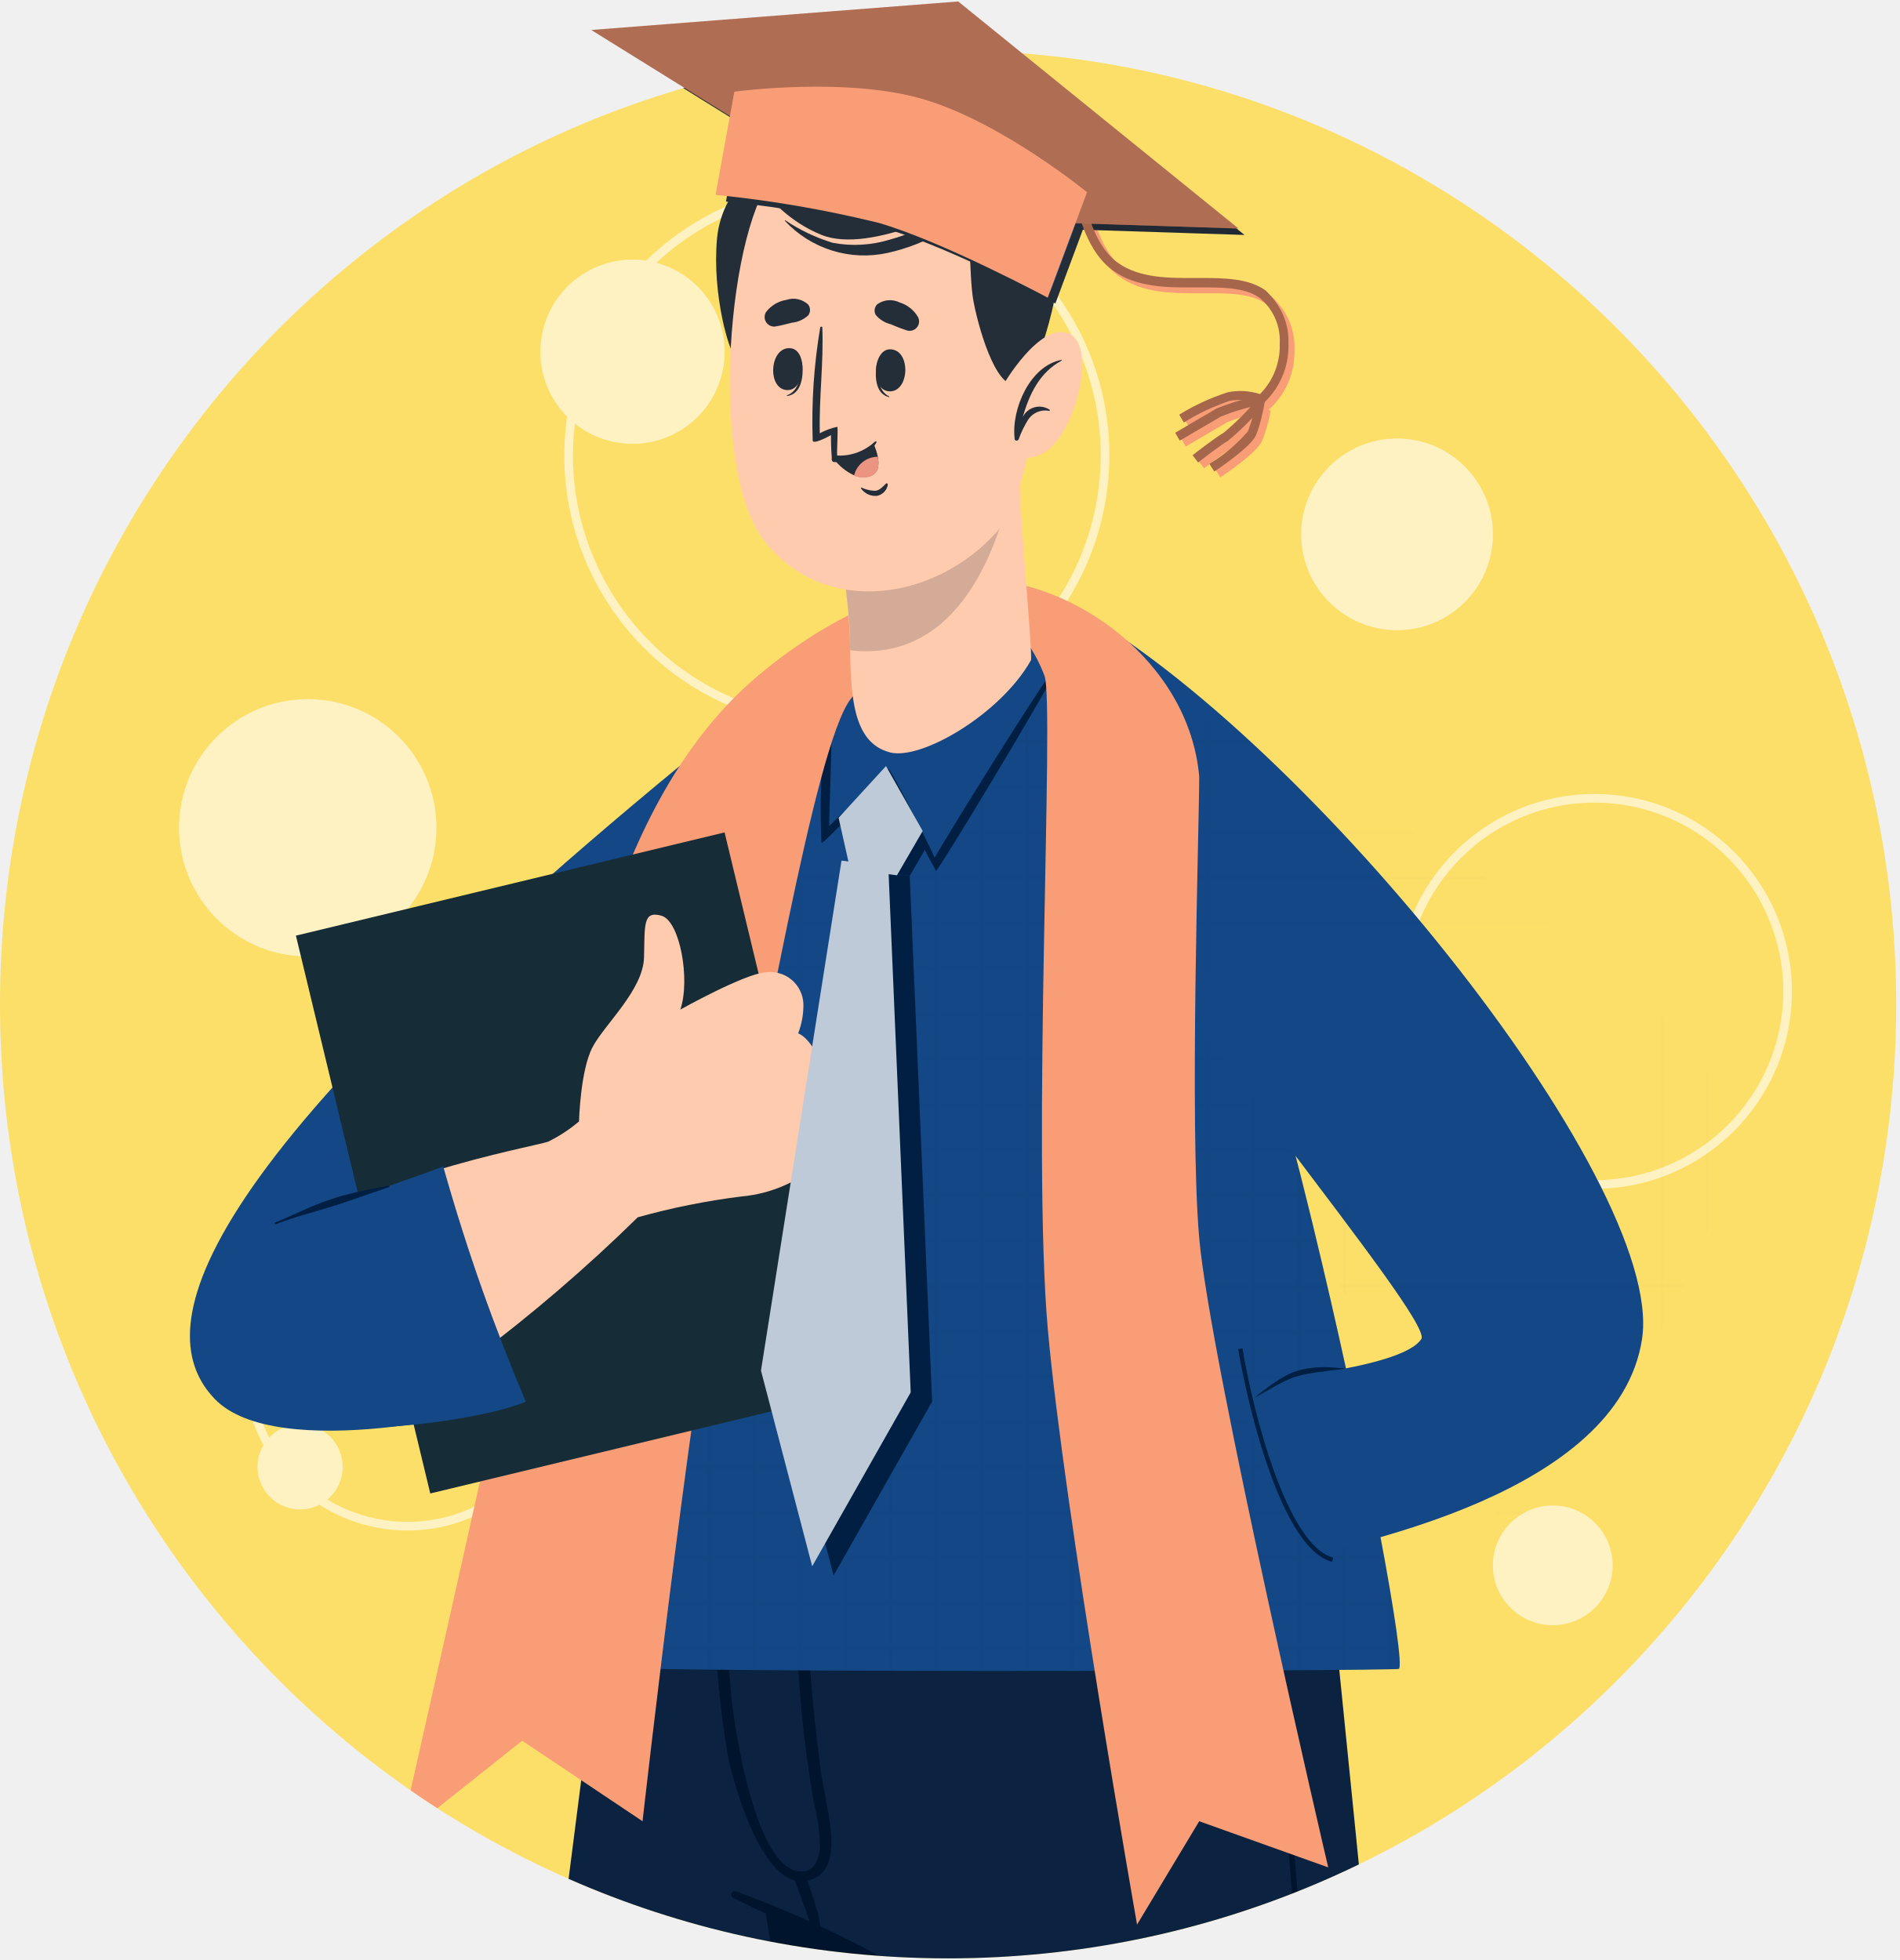
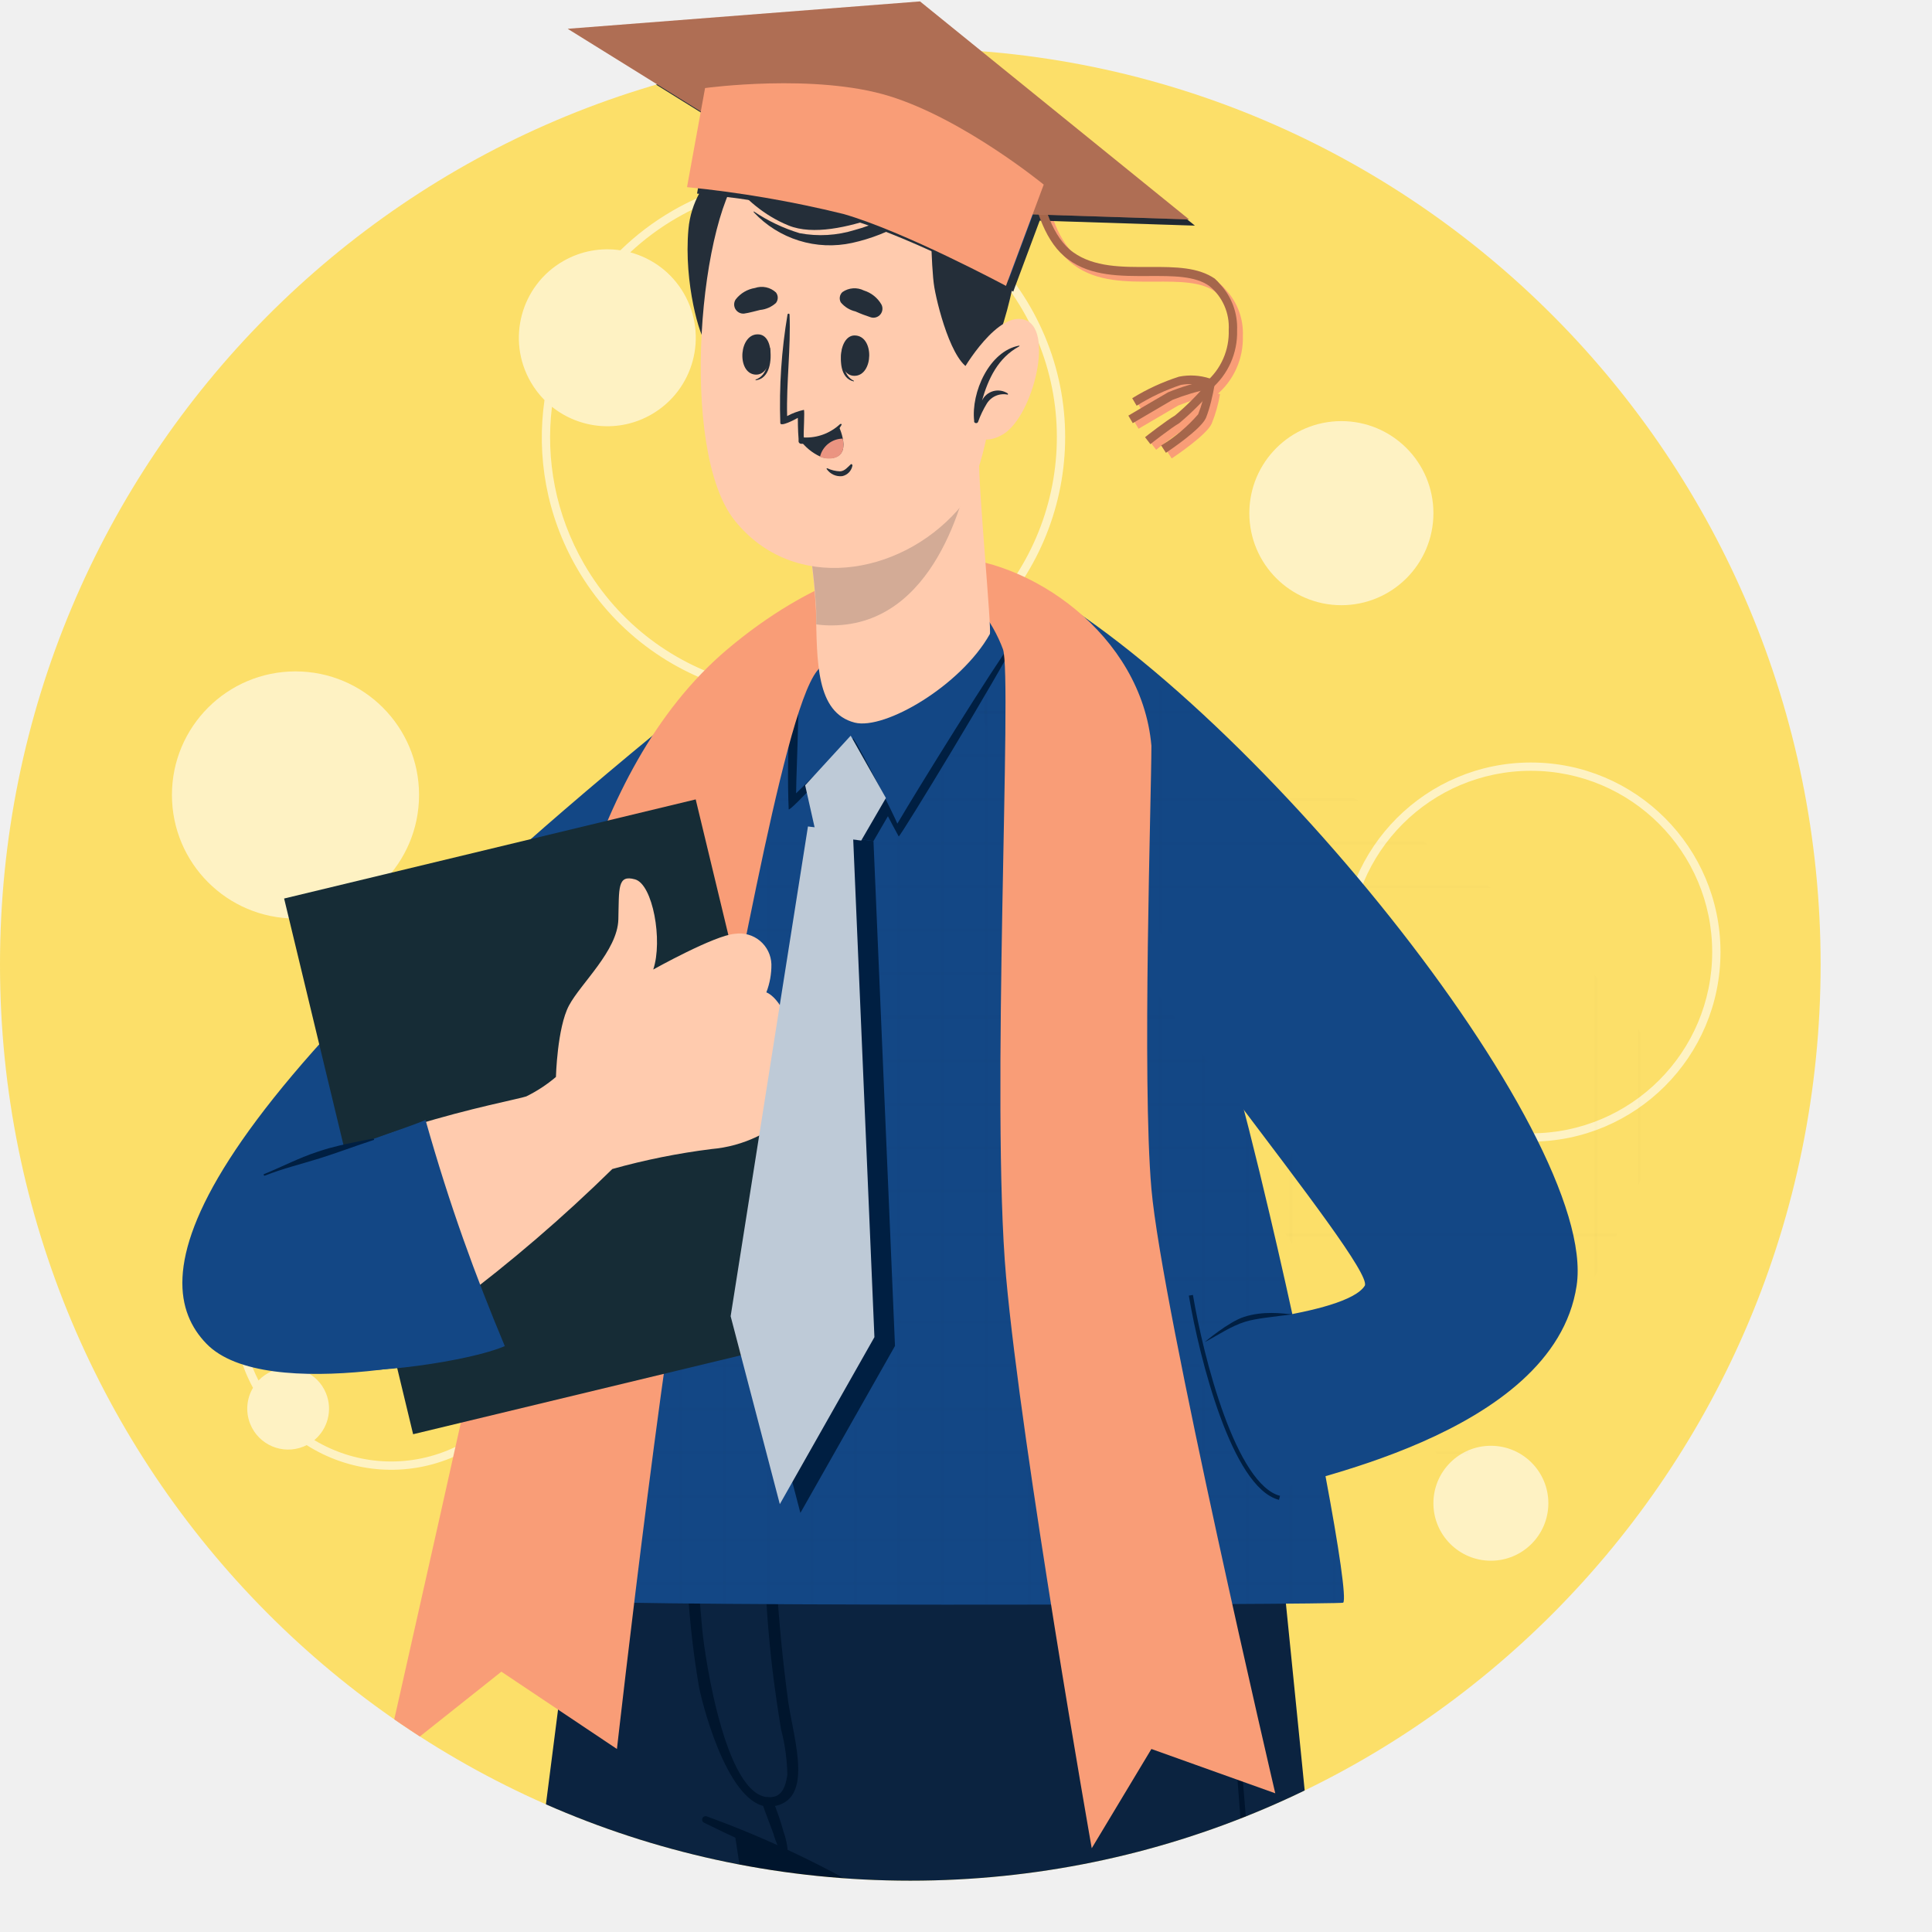
- <svg xmlns="http://www.w3.org/2000/svg" width="220" viewBox="0 0 220 227" fill="none">
+ <svg xmlns="http://www.w3.org/2000/svg" viewBox="0 0 233 233" fill="none">
  <ellipse cx="109.784" cy="116.326" rx="109.784" ry="110.484" fill="#FCDF69" />
  <path opacity="0.6" fill-rule="evenodd" clip-rule="evenodd" d="M206.491 114.819C206.491 126.892 196.704 136.679 184.631 136.679C184.043 136.679 183.46 136.656 182.883 136.61C182.909 136.354 182.922 136.094 182.922 135.83C182.922 131.545 179.448 128.071 175.163 128.071C172.911 128.071 170.883 129.031 169.466 130.563C165.338 126.587 162.771 121.003 162.771 114.819C162.771 102.746 172.558 92.959 184.631 92.959C196.704 92.959 206.491 102.746 206.491 114.819ZM168.833 131.342C164.481 127.18 161.771 121.316 161.771 114.819C161.771 102.194 172.006 91.959 184.631 91.959C197.256 91.959 207.491 102.194 207.491 114.819C207.491 127.444 197.256 137.679 184.631 137.679C183.987 137.679 183.35 137.653 182.719 137.601C181.918 141.033 178.839 143.59 175.163 143.59C170.878 143.59 167.404 140.116 167.404 135.83C167.404 134.158 167.933 132.609 168.833 131.342Z" fill="white" />
  <path opacity="0.6" fill-rule="evenodd" clip-rule="evenodd" d="M81.623 26.276C96.237 17.839 114.923 22.846 123.36 37.46C131.798 52.074 126.791 70.76 112.177 79.197C97.563 87.634 78.877 82.627 70.44 68.014C66.996 62.049 65.792 55.407 66.567 49.059C69.898 51.73 74.657 52.237 78.577 49.974C83.679 47.029 85.427 40.505 82.482 35.402C81.009 32.852 78.643 31.14 76.007 30.433C77.68 28.869 79.555 27.47 81.623 26.276ZM65.666 48.248C65.035 47.611 64.475 46.883 64.005 46.07C61.06 40.968 62.808 34.444 67.91 31.498C70.084 30.243 72.516 29.84 74.819 30.185C76.671 28.375 78.777 26.765 81.123 25.41C96.215 16.697 115.513 21.868 124.227 36.96C132.94 52.052 127.769 71.35 112.677 80.063C97.585 88.776 78.287 83.606 69.574 68.514C65.892 62.137 64.689 55.01 65.666 48.248Z" fill="white" />
  <path opacity="0.6" fill-rule="evenodd" clip-rule="evenodd" d="M63.866 151.475C67.607 160.688 63.17 171.189 53.957 174.929C48.502 177.144 42.595 176.492 37.908 173.678C39.513 172.342 40.147 170.073 39.319 168.034C38.295 165.511 35.419 164.295 32.896 165.32C32.224 165.592 31.646 165.996 31.177 166.489C30.933 166.014 30.708 165.524 30.503 165.02C26.763 155.807 31.2 145.306 40.413 141.566C49.626 137.826 60.126 142.262 63.866 151.475ZM30.512 167.369C30.167 166.737 29.854 166.079 29.577 165.396C25.629 155.671 30.312 144.588 40.036 140.64C49.761 136.692 60.845 141.374 64.793 151.099C68.741 160.824 64.058 171.908 54.334 175.856C48.416 178.258 41.996 177.465 36.986 174.284C36.863 174.347 36.736 174.404 36.606 174.457C34.082 175.482 31.206 174.267 30.182 171.743C29.579 170.258 29.752 168.65 30.512 167.369Z" fill="white" />
  <circle opacity="0.6" cx="161.771" cy="61.887" r="11.1" fill="white" />
  <circle opacity="0.6" cx="179.801" cy="181.292" r="6.931" fill="white" />
  <circle opacity="0.6" cx="35.637" cy="95.872" r="14.901" fill="white" />
  <mask id="mask0" mask-type="alpha" maskUnits="userSpaceOnUse" x="0" y="5" width="220" height="222">
    <ellipse cx="109.784" cy="116.326" rx="109.784" ry="110.484" fill="#FCDF69" />
  </mask>
  <g mask="url(#mask0)">
    <path d="M127.354 166.441C127.354 166.441 113.821 318.814 111.614 330.442C111.09 333.091 110.773 347.492 110.58 366.004C110.097 406.394 110.58 485.077 110.58 485.077H47.07C47.07 485.077 48.725 353.051 51.581 329.794C54.436 306.537 72.383 166.441 72.383 166.441H127.354Z" fill="#0B2340" />
    <path d="M98.385 396.021L98.592 368.432C98.592 359.493 98.592 350.499 99.075 341.643C99.93 323.573 103.6 305.778 106.207 287.956C108.814 270.133 110.98 252.09 112.952 234.157C115.159 214.018 117.091 193.85 119.187 173.697C119.187 173.572 119.408 173.572 119.394 173.697C116.401 209.672 113.063 245.648 108.083 281.417C106.841 290.319 105.462 299.198 103.945 308.054C102.469 317.034 100.993 325.987 100.289 335.077C99.585 344.168 99.475 352.872 99.392 361.769C99.3 370.966 99.209 380.162 99.117 389.358C98.91 409.815 98.909 447.157 98.716 467.627C98.716 468.014 98.096 468 98.096 467.627C98.275 449.391 98.22 414.271 98.385 396.021Z" fill="#242E39" />
    <path d="M140.803 166.441C140.803 166.441 113.877 318.814 111.669 330.442C111.145 333.091 110.828 347.492 110.635 366.004L80.287 166.386L140.803 166.441Z" fill="#00152D" />
    <path d="M121.105 486.346L184.559 483.657C184.559 483.657 168.254 340.636 167.937 332.07C167.095 309.847 152.335 166.386 152.335 166.386H74.769C74.769 166.386 79.653 199.492 88.026 220.501C93.655 222.464 99.09 224.944 104.262 227.909C104.262 227.909 108.897 328.166 109.159 340.002C109.697 363.383 121.105 486.346 121.105 486.346Z" fill="#0B2340" />
    <path d="M146.666 174.897C149.549 211.024 152.501 247.152 155.811 283.252C159.122 319.352 172.365 443.901 175.455 463.958C175.455 464.096 175.275 464.151 175.248 463.958C168.847 428.286 165.123 380.35 161.108 344.333C157.094 308.316 153.839 272.216 150.928 236.116C149.273 215.687 147.783 195.243 146.224 174.814C146.169 174.593 146.666 174.607 146.666 174.897Z" fill="#00142D" />
    <path d="M85.267 219.066C91.842 221.46 98.197 224.418 104.262 227.908C104.313 227.932 104.353 227.975 104.372 228.028C104.391 228.081 104.389 228.14 104.365 228.191C104.341 228.242 104.298 228.282 104.245 228.301C104.192 228.321 104.134 228.318 104.082 228.295C97.682 225.536 91.157 222.929 84.922 219.825C84.872 219.802 84.827 219.77 84.79 219.73C84.753 219.69 84.724 219.643 84.704 219.592C84.685 219.541 84.676 219.486 84.678 219.431C84.68 219.377 84.692 219.323 84.715 219.273C84.738 219.223 84.77 219.178 84.81 219.141C84.85 219.104 84.897 219.075 84.948 219.055C84.999 219.036 85.054 219.027 85.109 219.029C85.163 219.031 85.217 219.044 85.267 219.066Z" fill="#00152D" />
    <path d="M83.212 175.104C83.212 174.883 83.625 174.828 83.612 175.104C83.612 182.704 84.053 189.395 84.688 196.485C84.991 199.782 87.639 218.004 93.35 216.68C94.316 216.445 94.73 215.507 94.951 214.073C94.924 212.209 94.669 210.356 94.192 208.555C93.557 204.734 93.047 200.913 92.716 197.064C92.056 189.888 92.134 182.664 92.95 175.504C92.962 175.463 92.986 175.427 93.019 175.401C93.053 175.376 93.094 175.362 93.137 175.362C93.179 175.362 93.22 175.376 93.254 175.401C93.287 175.427 93.312 175.463 93.323 175.504C93.149 185.447 93.73 195.389 95.061 205.244C95.778 209.99 98.165 217.121 93.212 217.852C88.26 218.584 84.936 206.638 84.287 203.382C82.702 194.043 82.341 184.537 83.212 175.104V175.104Z" fill="#00152D" />
    <path d="M93.213 217.176C93.727 218.407 94.16 219.669 94.509 220.956C94.867 221.951 95.044 223.002 95.033 224.06C95.033 224.253 94.744 224.28 94.647 224.143C94.034 223.213 93.569 222.194 93.268 221.122C92.84 219.949 92.371 218.79 91.971 217.618C91.912 217.453 91.922 217.272 91.997 217.114C92.072 216.956 92.206 216.835 92.371 216.776C92.536 216.718 92.717 216.727 92.875 216.802C93.032 216.877 93.154 217.012 93.213 217.176V217.176Z" fill="#00152D" />
    <path d="M24.889 162.044C17.619 154.542 19.564 136.373 84.825 83.724C105.517 67.025 104.276 80.988 97.351 92.359C90.426 103.73 78.273 126.125 78.273 126.125C78.273 126.125 65.417 159.809 61.403 161.707C57.388 163.606 32.048 169.454 24.889 162.044Z" fill="#134785" />
    <path d="M161.991 193.285C161.771 193.533 66.341 193.823 65.43 192.843C64.217 191.464 84.494 88.723 98.096 74.708C100.496 72.225 112.635 70.377 118.442 75.136C134.637 88.378 139.134 100.89 143.272 111.484C146.293 119.333 149.894 132.7 153.108 146.398C158.446 168.965 162.777 192.388 161.991 193.285Z" fill="#134785" />
    <path d="M86.55 97.289C85.377 100.793 84.563 103.373 83.791 106.131C83.715 104.168 83.743 102.202 83.874 100.241C83.874 100.117 83.68 100.089 83.667 100.241C83.547 100.995 83.437 101.754 83.336 102.517C83.239 103.248 83.06 103.897 82.977 104.697C82.789 106.225 82.71 107.765 82.743 109.304C82.721 109.381 82.721 109.462 82.743 109.539C82.467 110.504 82.191 111.497 81.887 112.615C80.223 118.611 78.655 124.643 77.183 130.713C74.259 142.834 71.67 155.078 69.417 167.447C68.121 174.414 66.907 181.421 66.079 188.456C66.072 188.475 66.07 188.495 66.073 188.515C66.076 188.534 66.083 188.553 66.095 188.569C66.106 188.585 66.122 188.598 66.139 188.607C66.157 188.617 66.176 188.621 66.196 188.621C66.216 188.621 66.236 188.617 66.253 188.607C66.271 188.598 66.286 188.585 66.297 188.569C66.309 188.553 66.316 188.534 66.319 188.515C66.322 188.495 66.32 188.475 66.313 188.456C67.693 182.345 68.921 176.166 70.259 170.027C71.597 163.889 72.866 157.847 74.218 151.749C76.976 139.528 79.735 127.333 82.687 115.139C84.301 108.242 85.529 104.255 87.088 97.358C87.092 97.323 87.09 97.287 87.081 97.253C87.071 97.218 87.055 97.186 87.033 97.158C87.012 97.13 86.984 97.106 86.954 97.088C86.923 97.071 86.889 97.059 86.853 97.055C86.782 97.046 86.71 97.065 86.653 97.109C86.596 97.153 86.559 97.218 86.55 97.289V97.289Z" fill="#242E39" />
    <g opacity="0.1">
      <path opacity="0.1" d="M119.077 75.577H97.378L97.668 75.218H118.58L118.732 75.342L119.077 75.577Z" fill="black" />
      <path opacity="0.1" d="M124.815 80.833H94.164C94.164 80.709 94.275 80.598 94.344 80.474H124.443L124.815 80.833Z" fill="black" />
      <path opacity="0.1" d="M129.588 86.061H91.778L91.916 85.716H129.312L129.588 86.061Z" fill="black" />
      <path opacity="0.1" d="M133.533 91.33H89.722L89.86 90.985H133.299L133.533 91.33Z" fill="black" />
      <path opacity="0.1" d="M136.748 96.586H87.888L88.012 96.227H136.541L136.748 96.586Z" fill="black" />
      <path opacity="0.1" d="M139.369 101.841H86.177C86.177 101.717 86.26 101.593 86.288 101.483H139.189C139.257 101.598 139.317 101.718 139.369 101.841V101.841Z" fill="black" />
      <path opacity="0.1" d="M141.576 107.084H84.591L84.688 106.739H141.451C141.499 106.851 141.54 106.967 141.576 107.084V107.084Z" fill="black" />
      <path opacity="0.1" d="M143.617 112.339H83.046L83.143 111.994H143.479C143.519 112.111 143.565 112.226 143.617 112.339V112.339Z" fill="black" />
      <path opacity="0.1" d="M145.41 117.594H81.584C81.584 117.47 81.584 117.36 81.68 117.25H145.286V117.374C145.321 117.451 145.362 117.525 145.41 117.594V117.594Z" fill="black" />
      <path opacity="0.1" d="M147.011 122.85H80.177C80.177 122.726 80.246 122.602 80.273 122.492H146.914C146.942 122.602 146.983 122.685 147.011 122.85Z" fill="black" />
      <path opacity="0.1" d="M148.5 128.106H78.825L78.908 127.747H148.404C148.442 127.865 148.475 127.985 148.5 128.106V128.106Z" fill="black" />
      <path opacity="0.1" d="M149.907 133.348H77.514C77.535 133.231 77.563 133.116 77.597 133.003H149.825C149.838 133.113 149.88 133.224 149.907 133.348Z" fill="black" />
      <path opacity="0.1" d="M151.246 138.604H76.232L76.314 138.259H151.163L151.246 138.604Z" fill="black" />
      <path opacity="0.1" d="M152.515 143.859H74.935L75.018 143.5H152.377C152.429 143.617 152.475 143.737 152.515 143.859V143.859Z" fill="black" />
      <path opacity="0.1" d="M153.756 149.115H73.749L73.831 148.756H153.646L153.756 149.115Z" fill="black" />
      <path opacity="0.1" d="M154.942 154.412H72.59L72.673 154.067H154.942V154.412Z" fill="black" />
      <path opacity="0.1" d="M156.115 159.612H71.459C71.466 159.497 71.466 159.382 71.459 159.267H155.963L156.115 159.612Z" fill="black" />
      <path opacity="0.1" d="M157.232 164.868H70.328C70.359 164.755 70.382 164.639 70.397 164.523H157.149C157.191 164.647 157.205 164.758 157.232 164.868Z" fill="black" />
      <path opacity="0.1" d="M158.308 170.123H69.265C69.295 170.005 69.318 169.886 69.334 169.765H158.239C158.267 169.889 158.294 170.013 158.308 170.123Z" fill="black" />
      <path opacity="0.1" d="M159.357 175.365H68.231C68.231 175.255 68.231 175.145 68.3 175.021H159.343C159.341 175.136 159.345 175.251 159.357 175.365V175.365Z" fill="black" />
      <path opacity="0.1" d="M160.336 180.621H67.238C67.238 180.511 67.238 180.387 67.238 180.276H160.226C160.295 180.387 160.322 180.511 160.336 180.621Z" fill="black" />
      <path opacity="0.1" d="M161.246 185.876H66.313C66.313 185.766 66.313 185.656 66.313 185.532H161.136C161.205 185.656 161.233 185.766 161.246 185.876Z" fill="black" />
      <path opacity="0.1" d="M161.977 191.133H65.513V190.774H161.909C161.938 190.892 161.961 191.012 161.977 191.133V191.133Z" fill="black" />
      <path opacity="0.1" d="M160.75 182.939C160.874 183.642 160.984 184.318 161.095 184.953V193.326H160.75V182.939Z" fill="black" />
      <path opacity="0.1" d="M155.494 156.798C155.618 157.336 155.729 157.888 155.853 158.426V193.395H155.494V156.798Z" fill="black" />
      <path opacity="0.1" d="M150.252 134.672C150.363 135.127 150.487 135.583 150.597 136.052V193.45H150.252V134.672Z" fill="black" />
      <path opacity="0.1" d="M145.286 117.25V193.477H144.941V116.325C145.093 116.629 145.19 116.932 145.286 117.25Z" fill="black" />
      <path opacity="0.1" d="M140.086 103.483V193.492H139.769V102.683C139.865 102.945 139.975 103.221 140.086 103.483Z" fill="black" />
      <path opacity="0.1" d="M134.844 93.358V193.519H134.485V92.82C134.609 92.985 134.734 93.165 134.844 93.358Z" fill="black" />
      <path opacity="0.1" d="M129.588 86.061V193.519H129.23V85.633L129.312 85.73L129.588 86.061Z" fill="black" />
      <path opacity="0.1" d="M124.333 80.363V193.477H123.988V80.019L124.333 80.363Z" fill="black" />
      <path opacity="0.1" d="M119.077 75.632V193.533H118.732V75.343L119.008 75.577C119.036 75.588 119.061 75.607 119.077 75.632V75.632Z" fill="black" />
      <path opacity="0.1" d="M113.835 72.887V193.533H113.476V72.79L113.835 72.887Z" fill="black" />
      <path opacity="0.1" d="M108.579 72.197V193.519H108.221V72.128L108.579 72.197Z" fill="black" />
      <path opacity="0.1" d="M103.324 72.638V193.505H102.979V72.707L103.324 72.638Z" fill="black" />
      <path opacity="0.1" d="M98.068 74.777V193.491H97.723V75.163C97.834 75.025 97.958 74.901 98.068 74.777Z" fill="black" />
      <path opacity="0.1" d="M92.868 83.688V193.464H92.523V84.488C92.578 84.198 92.688 83.936 92.868 83.688Z" fill="black" />
      <path opacity="0.1" d="M87.57 97.524V193.423H87.212V98.614C87.35 98.241 87.46 97.855 87.57 97.524Z" fill="black" />
      <path opacity="0.1" d="M82.315 114.946V193.381H81.97V116.201C82.08 115.787 82.191 115.36 82.315 114.946Z" fill="black" />
      <path opacity="0.1" d="M77.059 135.169V193.312H76.714V136.59C76.825 136.107 76.949 135.638 77.059 135.169Z" fill="black" />
      <path opacity="0.1" d="M71.803 158.012V193.201H71.459V159.612C71.466 159.497 71.466 159.382 71.459 159.267C71.624 158.853 71.721 158.426 71.803 158.012Z" fill="black" />
      <path opacity="0.1" d="M66.562 184.359V193.036H66.203V186.539C66.203 186.346 66.272 186.153 66.313 185.946C66.355 185.739 66.313 185.725 66.313 185.601C66.424 185.16 66.493 184.76 66.562 184.359Z" fill="black" />
    </g>
    <path d="M128.578 102.272C133.056 114.126 165.771 152.451 164.598 155.051C162.331 158.711 143.969 160.007 143.969 160.007C143.969 165.737 150.447 181.289 152.971 180.008C155.496 178.727 187.391 173.364 190.142 155.051C192.893 136.737 149.997 83.517 122.675 69.459C113.038 65.672 121.546 83.693 128.578 102.272Z" fill="#134785" />
    <g opacity="0.1">
      <path opacity="0.1" d="M122.484 75.577H119.242C120.313 75.369 121.414 75.369 122.484 75.577V75.577Z" fill="black" />
      <path opacity="0.1" d="M135.203 80.832H116.318C116.318 80.708 116.318 80.584 116.318 80.474H134.527L134.885 80.653C134.987 80.72 135.093 80.779 135.203 80.832Z" fill="black" />
      <path opacity="0.1" d="M145.383 86.075H118.167L118.001 85.73H144.735L144.997 85.868L145.341 86.061L145.383 86.075Z" fill="black" />
      <path opacity="0.1" d="M163.881 96.586H125.257L124.953 96.227H163.247L163.881 96.586Z" fill="black" />
      <path opacity="0.1" d="M172.185 101.842H129.919L129.588 101.483H171.634L172.185 101.842Z" fill="black" />
      <path opacity="0.1" d="M179.772 107.083H134.803L134.485 106.752H179.276L179.772 107.083Z" fill="black" />
      <path opacity="0.1" d="M195.084 148.756L194.918 149.115H155.246L154.997 148.756H195.084Z" fill="black" />
      <path opacity="0.1" d="M177.248 175.021L176.958 175.365H173.316L173.068 175.021H177.248Z" fill="black" />
      <path opacity="0.1" d="M197.526 124.064C197.651 124.251 197.766 124.444 197.87 124.643V142.19C197.76 142.507 197.65 142.824 197.526 143.142V124.064Z" fill="black" />
      <path opacity="0.1" d="M192.615 117.954V153.433L192.284 154.012V117.595C192.401 117.708 192.511 117.828 192.615 117.954V117.954Z" fill="black" />
      <path opacity="0.1" d="M155.853 139.017V150.053L155.494 149.529V139.666L155.853 139.017Z" fill="black" />
      <path opacity="0.1" d="M140.086 83.302V112.629L139.81 112.339V83.123L140.086 83.302Z" fill="black" />
      <path opacity="0.1" d="M134.844 80.653V107.125L134.527 106.794V80.585L134.844 80.653Z" fill="black" />
      <path opacity="0.1" d="M129.588 78.115V101.483C129.476 101.343 129.356 101.21 129.23 101.083V77.963L129.588 78.115Z" fill="black" />
      <path opacity="0.1" d="M124.333 75.991V95.414L123.988 94.986V75.908L124.333 75.991Z" fill="black" />
      <path opacity="0.1" d="M119.077 75.618V87.757C118.953 87.55 118.842 87.344 118.732 87.137V75.784L119.077 75.618Z" fill="black" />
    </g>
    <path d="M108.322 96.3L104.073 88.782L98.583 94.769L99.921 100.728L105.342 101.432L108.322 96.3Z" fill="#001F42" />
    <path d="M105.342 101.432L107.936 162.321L96.528 182.46L90.596 159.796L99.921 100.729L105.342 101.432Z" fill="#001F42" />
    <path d="M98.261 73.963L103.462 86.488L118.925 70.376L123.422 75.439C123.422 75.439 108.4 100.931 108.248 99.786L102.937 88.999L95.626 96.627L96.013 77.66L98.261 73.963Z" fill="#134785" />
    <path d="M95.24 87.247C95.406 84.116 95.489 80.957 95.806 77.839C95.806 77.729 95.985 77.688 96.013 77.839C96.675 80.846 96.013 92.82 96.013 95.675C96.33 95.344 102.91 88.944 102.91 89.054C104.055 90.765 107.959 98.627 108.221 99.331C110.593 95.289 119.711 80.571 122.525 76.736C122.541 76.716 122.563 76.702 122.588 76.697C122.613 76.691 122.639 76.694 122.661 76.706C122.684 76.717 122.702 76.736 122.712 76.759C122.723 76.782 122.725 76.808 122.719 76.832C120.622 81.109 108.579 100.931 108.386 100.876C106.352 97.171 104.511 93.363 102.868 89.468C101.765 90.847 95.157 98.062 95.116 97.593C94.976 94.144 95.018 90.691 95.24 87.247V87.247Z" fill="#001F42" />
    <path d="M85.35 144.866C79.087 145.46 73.349 147.887 67.486 149.984C67.46 149.984 67.436 149.994 67.418 150.012C67.4 150.031 67.389 150.055 67.389 150.081C67.389 150.106 67.4 150.131 67.418 150.149C67.436 150.167 67.46 150.177 67.486 150.177C73.293 148.039 79.46 147.073 85.336 145.156C85.57 145.101 85.515 144.839 85.35 144.866Z" fill="#242E39" />
    <path d="M88.964 155.254C87.553 155.535 86.185 155.999 84.894 156.633C83.515 157.226 82.136 157.819 80.756 158.454C77.997 159.709 75.238 161.02 72.48 162.427C72.355 162.427 72.48 162.689 72.48 162.634C75.238 161.378 77.997 160.178 80.839 159.047C82.218 158.482 83.598 157.93 85.074 157.392C86.443 156.962 87.762 156.384 89.005 155.668C89.06 155.662 89.111 155.635 89.145 155.592C89.18 155.55 89.197 155.495 89.192 155.44C89.186 155.385 89.159 155.335 89.116 155.3C89.073 155.265 89.019 155.248 88.964 155.254V155.254Z" fill="#242E39" />
    <path d="M113.675 67.176C124.131 67.176 137.69 76.54 138.86 89.935C138.86 95.913 137.713 130.232 138.86 143.368C140.115 157.748 153.798 216.272 153.798 216.272L138.86 210.929L131.664 222.899C131.664 222.899 123.202 174.872 121.334 153.983C119.467 133.094 122.123 81.477 120.957 78.297C119.792 75.118 116.842 70.57 113.287 70.449C109.731 70.328 102.83 75.48 98.528 80.927C94.226 86.374 88.014 125.264 84.444 139.405C80.874 153.545 74.403 210.929 74.403 210.929L60.466 201.605L46.305 212.861C46.305 212.861 58.274 159.897 63.293 136.754C66.475 121.997 70.056 93.23 87.728 78.297C97.841 69.765 107.416 67.162 113.675 67.176Z" fill="#F99D77" />
    <path d="M103.084 87.149C106.712 88.059 115.885 82.68 119.375 76.472C119.623 76.045 117.996 58.871 118.078 55.436C118.078 54.732 96.476 60.416 96.476 60.416C97.525 64.752 98.171 69.176 98.408 73.631C98.532 79.728 98.38 85.949 103.084 87.149Z" fill="#FFCBAE" />
    <path d="M117.209 55.45C116.354 60.167 112.671 75.3 100.421 75.424C99.757 75.434 99.093 75.392 98.435 75.3C98.435 74.748 98.435 74.182 98.435 73.63C98.199 69.18 97.553 64.761 96.504 60.429C96.504 60.429 113.181 56.029 117.209 55.45Z" fill="#D3AB96" />
    <path d="M89.772 17.846C89.772 17.846 83.62 21.047 83.027 27.626C82.433 34.206 84.489 40.869 85.068 41.145C85.648 41.421 89.772 17.846 89.772 17.846Z" fill="#242E39" />
    <path d="M118.796 26.33C121.954 33.668 120.354 56.043 115.485 61.533C108.436 69.479 95.69 71.561 88.641 62.816C81.744 54.332 84.392 25.212 89.938 20.053C98.104 12.577 114.147 15.487 118.796 26.33Z" fill="#FFCBAE" />
    <path d="M101.608 41.931C101.608 41.931 101.718 42.014 101.704 42.083C101.566 43.587 101.704 45.325 102.973 45.918C102.973 45.918 102.973 46.014 102.973 46.001C101.304 45.656 101.221 43.338 101.608 41.931Z" fill="#242E39" />
    <path d="M103.056 40.455C105.484 40.455 105.36 45.311 103.056 45.325C100.752 45.338 101.014 40.469 103.056 40.455Z" fill="#242E39" />
    <path d="M92.862 41.945C92.862 41.945 92.752 41.945 92.752 42.069C92.752 43.587 92.504 45.311 91.124 45.78C91.124 45.78 91.124 45.877 91.124 45.863C92.862 45.683 93.097 43.38 92.862 41.945Z" fill="#242E39" />
    <path d="M91.551 40.331C89.124 40.083 88.793 44.938 91.041 45.173C93.29 45.407 93.579 40.538 91.551 40.331Z" fill="#242E39" />
    <path d="M105.043 38.276C104.405 38.071 103.778 37.832 103.167 37.558C102.474 37.398 101.854 37.015 101.401 36.468C101.29 36.27 101.249 36.039 101.284 35.815C101.319 35.59 101.428 35.383 101.594 35.227C101.969 34.964 102.408 34.807 102.864 34.773C103.321 34.739 103.778 34.829 104.187 35.034C105.077 35.31 105.831 35.911 106.298 36.717C106.397 36.905 106.439 37.118 106.419 37.33C106.398 37.542 106.316 37.743 106.183 37.909C106.049 38.075 105.87 38.198 105.668 38.263C105.465 38.328 105.248 38.333 105.043 38.276V38.276Z" fill="#242E39" />
    <path d="M89.731 37.82C90.406 37.724 91.013 37.53 91.676 37.379C92.384 37.311 93.052 37.016 93.579 36.537C93.72 36.356 93.797 36.133 93.797 35.903C93.797 35.673 93.72 35.45 93.579 35.268C93.246 34.96 92.835 34.747 92.391 34.652C91.947 34.557 91.485 34.584 91.055 34.73C90.131 34.879 89.298 35.371 88.724 36.11C88.609 36.282 88.545 36.483 88.54 36.69C88.534 36.897 88.587 37.102 88.692 37.28C88.797 37.458 88.95 37.603 89.134 37.699C89.317 37.795 89.524 37.837 89.731 37.82V37.82Z" fill="#242E39" />
    <path d="M102.615 55.988C102.242 56.332 101.87 56.815 101.318 56.843C100.779 56.826 100.248 56.7 99.759 56.47C99.759 56.47 99.663 56.47 99.69 56.553C99.895 56.857 100.18 57.099 100.514 57.253C100.847 57.406 101.216 57.465 101.58 57.422C101.891 57.354 102.175 57.194 102.394 56.963C102.613 56.732 102.757 56.44 102.808 56.126C102.78 55.974 102.67 55.946 102.615 55.988Z" fill="#242E39" />
    <path d="M96.504 53.09C97.122 53.934 97.943 54.607 98.89 55.049C99.419 55.266 100 55.319 100.559 55.201C101.773 54.911 101.828 53.822 101.635 52.856C101.53 52.346 101.363 51.85 101.139 51.38C99.818 52.433 98.192 53.033 96.504 53.09V53.09Z" fill="#242E39" />
    <path d="M98.89 55.091C99.419 55.307 100 55.36 100.559 55.243C101.773 54.953 101.828 53.863 101.635 52.898C100.998 52.903 100.381 53.122 99.883 53.519C99.385 53.917 99.036 54.471 98.89 55.091V55.091Z" fill="#EB9481" />
    <path d="M117.692 44.552C115.223 45.035 113.181 37.531 112.685 34.675C112.243 32.151 112.229 24.302 112.174 23.764C112.119 23.226 101.001 29.585 95.111 27.199C89.22 24.812 85.73 18.922 85.91 16.425C86.089 13.928 94.186 8.149 100.794 8.521C107.401 8.894 115.319 18.012 115.319 18.012C114.377 16.701 113.542 15.318 112.822 13.873C112.947 13.584 116.961 15.694 117.457 18.77C117.457 18.77 117.002 14.922 117.333 14.88C117.664 14.839 120.603 18.398 119.609 20.757C119.609 20.757 123.058 24.426 123.044 28.04C123.03 31.654 120.589 43.959 117.692 44.552Z" fill="#242E39" />
    <path d="M90.917 25.502C92.616 26.645 94.475 27.528 96.435 28.123C98.649 28.539 100.932 28.406 103.084 27.736C105.242 27.149 107.292 26.218 109.153 24.977C110.795 23.888 112.284 22.522 114.023 21.57C114.45 21.336 114.864 21.956 114.574 22.315C111.485 25.844 107.347 28.29 102.766 29.295C100.638 29.761 98.425 29.666 96.345 29.017C94.265 28.369 92.39 27.191 90.903 25.598C90.903 25.598 90.876 25.474 90.917 25.502Z" fill="#242E39" />
    <path d="M116.078 44.717C116.078 44.717 120.41 37.172 123.789 38.648C127.169 40.124 124.369 50.773 120.699 52.525C120.245 52.781 119.744 52.942 119.227 52.999C118.709 53.056 118.184 53.008 117.686 52.857C117.187 52.706 116.724 52.456 116.324 52.122C115.925 51.787 115.597 51.375 115.361 50.911L116.078 44.717Z" fill="#FFCBAE" />
    <path d="M122.906 41.683C122.975 41.683 122.989 41.683 122.906 41.779C120.354 43.159 119.182 45.683 118.423 48.318C118.555 48.039 118.746 47.792 118.982 47.594C119.218 47.396 119.495 47.252 119.792 47.17C120.09 47.089 120.401 47.073 120.705 47.123C121.01 47.174 121.299 47.29 121.554 47.462C121.554 47.462 121.554 47.614 121.554 47.6C121.073 47.492 120.571 47.536 120.116 47.726C119.661 47.916 119.277 48.244 119.016 48.663C118.585 49.364 118.229 50.108 117.954 50.883C117.858 51.132 117.416 51.049 117.485 50.759C117.099 47.325 119.306 42.345 122.906 41.683Z" fill="#242E39" />
    <path d="M147.897 35.018C148.57 35.757 149.093 36.623 149.435 37.567C149.778 38.51 149.932 39.513 149.891 40.517C149.928 41.865 149.663 43.205 149.115 44.435C148.566 45.665 147.749 46.753 146.725 47.617L146.132 46.75C147.029 45.983 147.743 45.021 148.219 43.935C148.695 42.849 148.921 41.667 148.881 40.48C148.938 39.473 148.757 38.466 148.352 37.544C147.946 36.621 147.33 35.81 146.552 35.177C144.834 33.935 142.127 33.956 139.272 33.967C135.839 33.983 132.278 34.008 129.526 31.965C124.137 28.119 124.336 15.761 124.35 15.236L125.389 15.263C125.388 15.382 125.17 27.601 130.13 31.107C132.648 32.909 136.023 32.893 139.299 32.876C142.575 32.859 145.184 32.916 147.196 34.279C147.449 34.506 147.683 34.753 147.897 35.018V35.018Z" fill="#F99D77" />
    <path d="M146.615 46.328L146.255 47.317C145.242 46.992 144.166 46.916 143.118 47.097C141.245 47.718 139.452 48.562 137.775 49.61L137.242 48.703C139.013 47.609 140.91 46.736 142.889 46.104C144.13 45.857 145.412 45.934 146.615 46.328V46.328Z" fill="#F99D77" />
    <path d="M147.137 47.522C146.933 48.744 146.596 49.939 146.132 51.086C145.525 52.46 141.731 55.003 141.308 55.288L140.735 54.401C142.407 53.393 143.912 52.125 145.193 50.643C145.612 49.575 145.921 48.467 146.118 47.336L147.137 47.522Z" fill="#F99D77" />
    <path d="M146.407 46.535L146.636 47.568C145.085 47.872 143.565 48.32 142.095 48.905L137.31 51.709L136.776 50.803C136.776 50.803 140.479 48.606 141.572 47.989C143.134 47.35 144.753 46.863 146.407 46.535V46.535Z" fill="#F99D77" />
    <path d="M147.029 47.61C145.777 49.091 144.403 50.462 142.921 51.708C141.996 52.237 139.491 54.184 139.432 54.243L138.79 53.406C138.879 53.317 141.413 51.36 142.398 50.792C143.792 49.623 145.084 48.334 146.258 46.94L147.029 47.61Z" fill="#F99D77" />
    <path d="M142.631 26.662L111.763 1.653L71.355 4.792L104.587 25.433L142.631 26.662Z" fill="#134785" stroke="#242E39" />
    <path opacity="0.1" d="M104.437 25.928L69.795 4.412L111.923 1.139L144.101 27.21L104.437 25.928Z" fill="black" />
    <path d="M84.652 22.903C90.787 23.538 96.873 24.595 102.866 26.066L102.875 26.068L102.884 26.071C106.567 27.121 111.464 29.288 115.42 31.18C117.402 32.128 119.156 33.011 120.415 33.657C121.044 33.981 121.549 34.245 121.898 34.428C121.91 34.434 121.922 34.44 121.933 34.446L126.122 23.208C126.079 23.174 126.032 23.137 125.979 23.095C125.704 22.878 125.299 22.564 124.785 22.178C123.757 21.405 122.294 20.347 120.553 19.203C117.065 16.91 112.495 14.294 108.104 12.937C103.725 11.584 98.282 11.342 93.904 11.445C91.721 11.497 89.814 11.634 88.454 11.759C87.774 11.821 87.231 11.88 86.858 11.923C86.78 11.932 86.709 11.94 86.646 11.948L84.652 22.903Z" fill="#134785" stroke="#242E39" />
    <path d="M83.902 96.408L34.265 108.362L49.823 172.968L99.46 161.015L83.902 96.408Z" fill="#162C36" />
    <path d="M78.782 116.924C78.782 116.924 86.185 112.784 88.626 112.618C89.161 112.538 89.707 112.571 90.228 112.717C90.75 112.862 91.234 113.116 91.65 113.462C92.066 113.808 92.404 114.238 92.642 114.724C92.88 115.21 93.013 115.741 93.031 116.282C93.047 117.444 92.84 118.598 92.421 119.682C92.421 119.682 95.044 120.455 96.096 127.472C96.466 129.941 97.614 131.837 95.939 133.696C93.272 136.508 89.668 138.244 85.807 138.576C81.767 139.082 77.769 139.886 73.848 140.983C67.929 146.793 61.631 152.203 54.994 157.176C51.256 159.978 47.909 160.307 40.638 158.768C34.662 155.496 32.783 150.934 35.658 143.97C38.532 137.006 62.101 132.739 63.469 132.227C64.754 131.596 65.955 130.808 67.046 129.881C67.046 129.881 67.196 123.941 68.619 121.267C70.041 118.593 74.479 114.652 74.574 110.874C74.67 107.097 74.438 105.451 76.586 106.052C78.734 106.653 79.952 113.435 78.782 116.924Z" fill="#FFCBAE" />
    <path d="M60.879 162.341C56.702 164.148 44.468 165.914 39.182 165.123C33.896 164.333 27.245 162.554 25.461 158.43C23.677 154.307 23.823 151.121 25.515 146.927C27.208 142.733 47.139 136.876 51.316 135.069C54.262 145.487 57.304 153.783 60.879 162.341Z" fill="#134785" />
    <path d="M143.621 156.21C144.893 163.76 148.812 179.217 154.31 180.642" stroke="#001F42" stroke-width="0.5" stroke-linejoin="round" />
    <path d="M101.485 51.253C101.195 51.776 100.798 52.234 100.321 52.596C99.843 52.958 99.296 53.216 98.713 53.354C98.206 53.492 97.68 53.547 97.156 53.519C97.059 53.531 96.961 53.531 96.865 53.519H96.586C96.517 53.511 96.452 53.481 96.402 53.433C96.352 53.385 96.318 53.321 96.308 53.253V53.253V53.038V52.924C96.219 51.949 96.219 50.392 96.219 50.392C95.877 50.594 94.105 51.531 94.105 51.012C93.954 46.627 94.246 42.237 94.979 37.911C94.987 37.886 95.003 37.863 95.025 37.848C95.046 37.832 95.072 37.824 95.099 37.824C95.126 37.824 95.151 37.832 95.173 37.848C95.195 37.863 95.211 37.886 95.219 37.911C95.384 41.999 94.827 46.075 94.928 50.177C95.561 49.837 96.239 49.586 96.941 49.43C97.08 49.43 96.877 52.316 96.941 52.759C97.739 52.797 98.537 52.674 99.287 52.398C100.037 52.122 100.724 51.698 101.308 51.151C101.447 51.075 101.548 51.151 101.485 51.253Z" fill="#242E39" />
  </g>
  <path d="M147.201 34.339C147.874 35.078 148.397 35.944 148.739 36.888C149.082 37.832 149.236 38.834 149.195 39.838C149.233 41.187 148.967 42.526 148.419 43.756C147.87 44.986 147.053 46.074 146.029 46.938L145.436 46.072C146.333 45.305 147.047 44.342 147.523 43.256C147.999 42.17 148.225 40.989 148.185 39.802C148.242 38.794 148.061 37.787 147.656 36.865C147.251 35.943 146.634 35.131 145.856 34.499C144.138 33.257 141.431 33.278 138.576 33.288C135.143 33.304 131.582 33.329 128.83 31.287C123.441 27.441 123.64 15.083 123.654 14.557L124.693 14.584C124.692 14.703 124.474 26.922 129.434 30.428C131.953 32.231 135.327 32.214 138.603 32.197C141.879 32.18 144.488 32.238 146.5 33.6C146.753 33.827 146.987 34.074 147.201 34.339V34.339Z" fill="#A5664B" />
  <path d="M145.919 45.649L145.559 46.638C144.546 46.313 143.47 46.237 142.422 46.418C140.549 47.04 138.756 47.883 137.079 48.931L136.546 48.025C138.317 46.931 140.214 46.058 142.193 45.425C143.434 45.179 144.716 45.256 145.919 45.649V45.649Z" fill="#A5664B" />
  <path d="M146.475 46.429C146.272 47.651 145.9 49.26 145.436 50.407C144.829 51.782 141.035 54.325 140.612 54.609L140.039 53.723C141.711 52.715 143.216 51.446 144.497 49.964C144.916 48.896 145.225 47.788 145.422 46.657L146.475 46.429Z" fill="#A5664B" />
  <path d="M145.711 45.856L145.94 46.889C144.389 47.193 142.869 47.641 141.399 48.227L136.614 51.031L136.08 50.124C136.08 50.124 139.783 47.928 140.876 47.31C142.438 46.671 144.057 46.184 145.711 45.856V45.856Z" fill="#A5664B" />
  <path d="M146.333 46.931C145.081 48.412 143.707 49.783 142.225 51.029C141.3 51.559 138.795 53.505 138.736 53.565L138.094 52.727C138.183 52.638 140.717 50.682 141.702 50.113C143.096 48.944 144.388 47.655 145.563 46.261L146.333 46.931Z" fill="#A5664B" />
  <path d="M103.404 25.172L68.467 3.473L110.953 0.172L143.405 26.465L103.404 25.172Z" fill="#F99D77" />
  <path opacity="0.3" d="M103.404 25.172L68.467 3.473L110.953 0.172L143.405 26.465L103.404 25.172Z" fill="black" />
  <path d="M82.856 22.568L85.031 10.619C85.031 10.619 98.258 8.81 107.251 11.589C116.243 14.367 125.873 22.264 125.873 22.264L121.32 34.477C121.32 34.477 109.038 27.893 101.699 25.801C95.501 24.279 89.204 23.199 82.856 22.568V22.568Z" fill="#F99D77" />
  <path d="M45.01 137.313C43.194 137.66 41.384 138.002 39.632 138.486C39.203 138.604 38.534 138.828 38.268 138.915C36.018 139.653 33.998 140.724 31.84 141.597C31.83 141.601 31.821 141.608 31.814 141.617C31.807 141.625 31.802 141.636 31.8 141.648C31.797 141.659 31.797 141.672 31.8 141.685C31.802 141.698 31.807 141.711 31.814 141.723C31.821 141.735 31.83 141.746 31.841 141.756C31.852 141.766 31.863 141.774 31.876 141.779C31.888 141.785 31.901 141.788 31.913 141.789C31.925 141.789 31.937 141.787 31.948 141.783C34.066 140.932 36.365 140.382 38.56 139.693C40.755 139.005 42.894 138.188 45.087 137.475C45.155 137.452 45.091 137.292 45.01 137.313Z" fill="#001F42" />
  <path d="M150.052 158.812C148.157 159.413 145.272 161.868 145.286 161.862C146.829 161.066 148.44 159.927 150.203 159.392C151.492 159.001 153.525 158.809 155.848 158.512C154.593 158.4 152.393 158.071 150.052 158.812Z" fill="#001F42" />
  <path d="M106.841 96.241L102.593 88.723L97.103 94.71L98.441 100.669L103.862 101.373L106.841 96.241Z" fill="#BECAD7" />
  <path d="M102.862 100.373L105.455 161.262L94.047 181.401L88.116 158.737L97.441 99.67L102.862 100.373Z" fill="#BECAD7" />
</svg>
